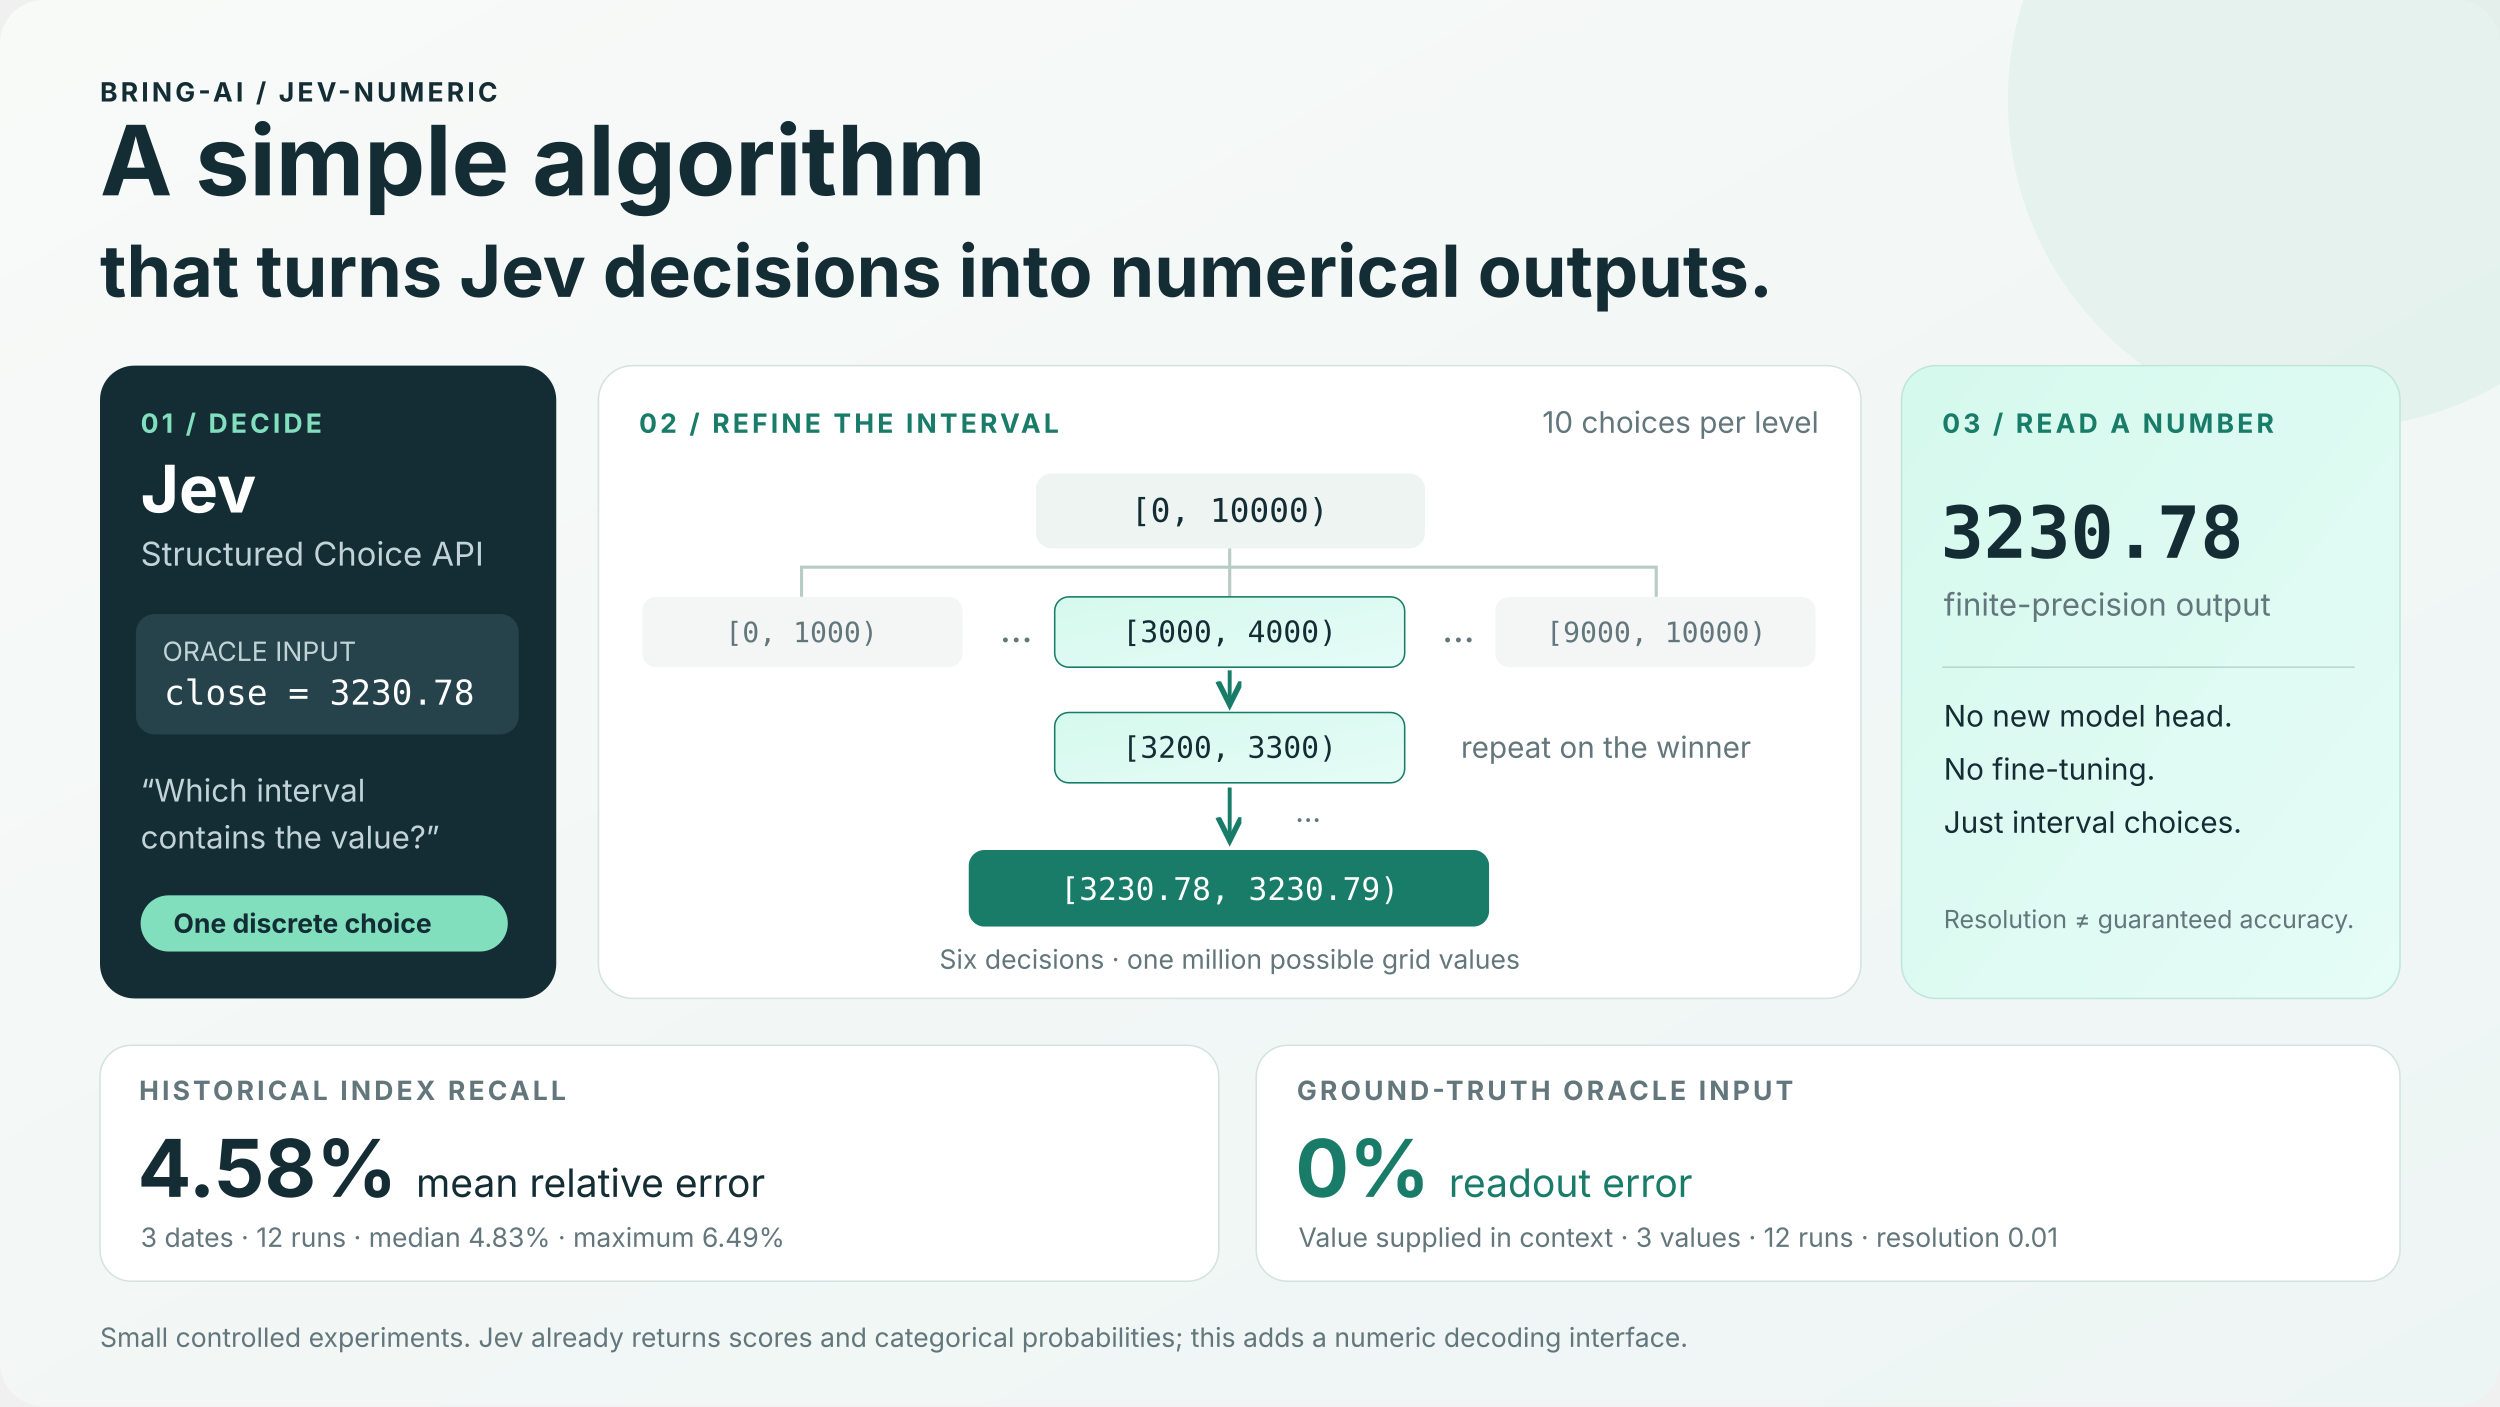
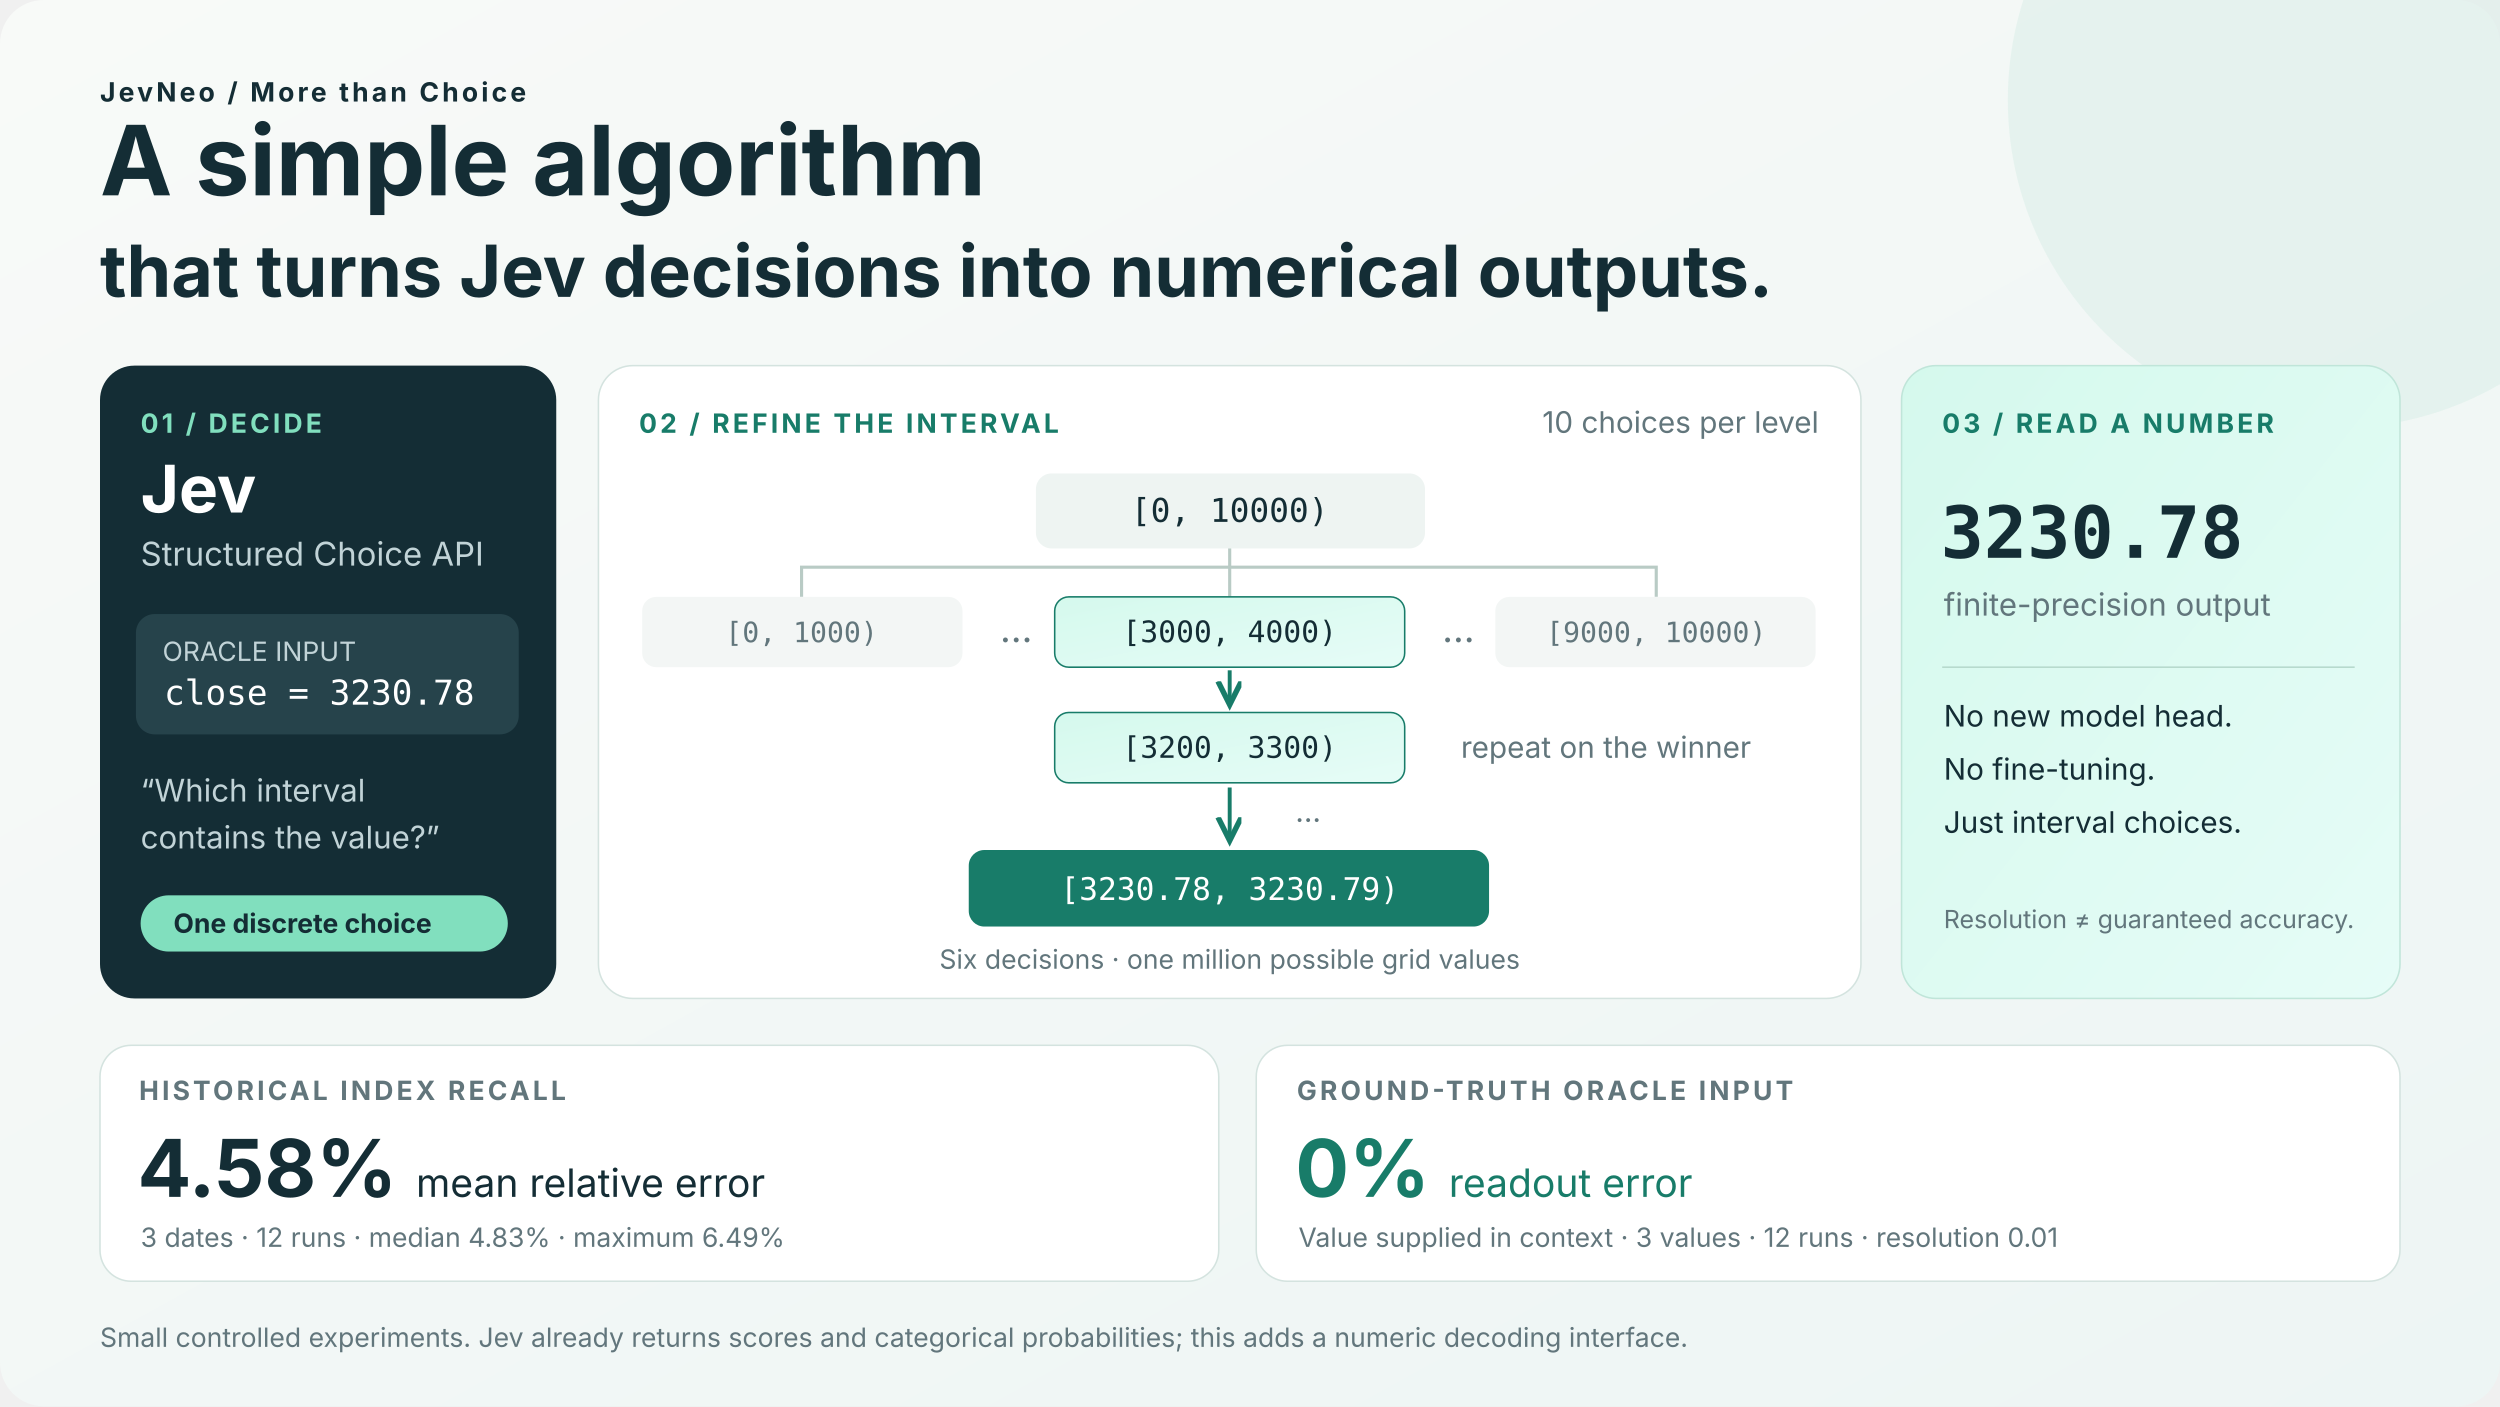
<svg xmlns="http://www.w3.org/2000/svg" width="1600" height="900" viewBox="0 0 1600 900" role="img" aria-labelledby="title desc">
  <defs>
    <linearGradient id="bg" x2="1" y2="1">
      <stop stop-color="#f8faf8" />
      <stop offset="1" stop-color="#edf5f4" />
    </linearGradient>
    <linearGradient id="mint" x2="1" y2="1">
      <stop stop-color="#d5f9ed" />
      <stop offset="1" stop-color="#e6fcf7" />
    </linearGradient>
    <marker id="arrow" markerWidth="8" markerHeight="8" refX="6" refY="3" orient="auto">
      <path d="M0 0 L6 3 L0 6" fill="none" stroke="#187c69" stroke-width="1.4" />
    </marker>
    <style>text{font-family:Inter,Arial,sans-serif;fill:#142d35}.mono{font-family:'DejaVu Sans Mono',monospace}.muted{fill:#62767c}.small{font-size:19px}.label{font-size:17px;font-weight:700;letter-spacing:2px}.line{stroke:#187c69;stroke-width:2.5;fill:none;marker-end:url(#arrow)}</style>
  </defs>
  <rect width="1600" height="900" rx="28" fill="url(#bg)" />
  <circle cx="1495" cy="64" r="210" fill="#dcefe9" opacity=".6" />
-   <text x="64" y="65" class="label" fill="#187c69">BRING-AI / JEV-NUMERIC</text>
+   <text x="64" y="65" class="label" fill="#187c69">JevNeo / More than Choice</text>
  <text x="64" y="125" font-size="62" font-weight="750">A simple algorithm</text>
  <text x="64" y="190" font-size="46" font-weight="650">that turns Jev decisions into numerical outputs.</text>
  <rect x="64" y="234" width="292" height="405" rx="22" fill="#142d35" />
  <text x="90" y="277" class="label" style="fill:#81dfbe">01 / DECIDE</text>
  <text x="90" y="328" font-size="42" font-weight="700" style="fill:white">Jev</text>
  <text x="90" y="362" font-size="21" style="fill:#c1d3d7">Structured Choice API</text>
  <rect x="87" y="393" width="245" height="77" rx="12" fill="#26434b" />
  <text x="104" y="423" font-size="17" style="fill:#c1d3d7">ORACLE INPUT</text>
  <text x="105" y="451" font-size="22" class="mono" style="fill:#fff">close = 3230.78</text>
  <text x="90" y="513" font-size="20" style="fill:#c1d3d7">“Which interval</text>
  <text x="90" y="543" font-size="20" style="fill:#c1d3d7">contains the value?”</text>
  <rect x="90" y="573" width="235" height="36" rx="18" fill="#81dfbe" />
  <text x="111" y="597" font-size="17" font-weight="700">One discrete choice</text>
  <rect x="383" y="234" width="808" height="405" rx="22" fill="white" stroke="#d4e3df" />
  <text x="409" y="277" class="label" style="fill:#187c69">02 / REFINE THE INTERVAL</text>
  <text x="1164" y="277" text-anchor="end" class="small muted">10 choices per level</text>
  <rect x="663" y="303" width="249" height="48" rx="10" fill="#eef4f2" />
  <text x="787" y="334" text-anchor="middle" class="mono" font-size="21">[0, 10000)</text>
  <path d="M787 351 V363 H513 V382 M787 363 V382 M787 363 H1060 V382" stroke="#b9cbc5" fill="none" stroke-width="2" />
  <rect x="411" y="382" width="205" height="45" rx="9" fill="#f3f6f5" />
  <text x="513" y="411" text-anchor="middle" class="mono muted" font-size="18">[0, 1000)</text>
  <rect x="675" y="382" width="224" height="45" rx="9" fill="url(#mint)" stroke="#187c69" />
  <text x="787" y="411" text-anchor="middle" class="mono" font-size="19">[3000, 4000)</text>
  <rect x="957" y="382" width="205" height="45" rx="9" fill="#f3f6f5" />
  <text x="1060" y="411" text-anchor="middle" class="mono muted" font-size="18">[9000, 10000)</text>
  <text x="640" y="411" class="muted" font-size="24">…</text>
  <text x="923" y="411" class="muted" font-size="24">…</text>
  <path d="M787 429 V451" class="line" />
  <rect x="675" y="456" width="224" height="45" rx="9" fill="url(#mint)" stroke="#187c69" />
  <text x="787" y="485" text-anchor="middle" class="mono" font-size="19">[3200, 3300)</text>
  <text x="935" y="485" class="small muted">repeat on the winner</text>
  <path d="M787 504 V538" class="line" />
  <text x="829" y="526" class="small muted">…</text>
  <rect x="620" y="544" width="333" height="49" rx="10" fill="#187c69" />
  <text x="787" y="576" text-anchor="middle" class="mono" font-size="20" style="fill:white">[3230.78, 3230.79)</text>
  <text x="787" y="620" text-anchor="middle" font-size="17" class="muted">Six decisions · one million possible grid values</text>
  <rect x="1217" y="234" width="319" height="405" rx="22" fill="url(#mint)" stroke="#c0e5d9" />
  <text x="1243" y="277" class="label" style="fill:#187c69">03 / READ A NUMBER</text>
  <text x="1242" y="357" class="mono" font-size="46" font-weight="700">3230.78</text>
  <text x="1244" y="394" font-size="20" class="muted">finite-precision output</text>
  <path d="M1243 427 H1507" stroke="#b6d9cc" />
  <text x="1244" y="465" class="small">No new model head.</text>
  <text x="1244" y="499" class="small">No fine-tuning.</text>
  <text x="1244" y="533" class="small">Just interval choices.</text>
  <text x="1244" y="594" font-size="16" class="muted">Resolution ≠ guaranteed accuracy.</text>
  <rect x="64" y="669" width="716" height="151" rx="20" fill="white" stroke="#d4e3df" />
  <text x="89" y="704" class="label muted">HISTORICAL INDEX RECALL</text>
  <text x="88" y="766" font-size="51" font-weight="700">4.58% <tspan font-size="25" font-weight="400">mean relative error</tspan>
  </text>
  <text x="90" y="798" font-size="17" class="muted">3 dates · 12 runs · median 4.83% · maximum 6.49%</text>
  <rect x="804" y="669" width="732" height="151" rx="20" fill="white" stroke="#d4e3df" />
  <text x="830" y="704" class="label muted">GROUND-TRUTH ORACLE INPUT</text>
  <text x="829" y="766" font-size="51" font-weight="700" style="fill:#187c69">0% <tspan font-size="25" font-weight="400">readout error</tspan>
  </text>
  <text x="831" y="798" font-size="17" class="muted">Value supplied in context · 3 values · 12 runs · resolution 0.01</text>
  <text x="64" y="862" font-size="17" class="muted">Small controlled experiments. Jev already returns scores and categorical probabilities; this adds a numeric decoding interface.</text>
</svg>
